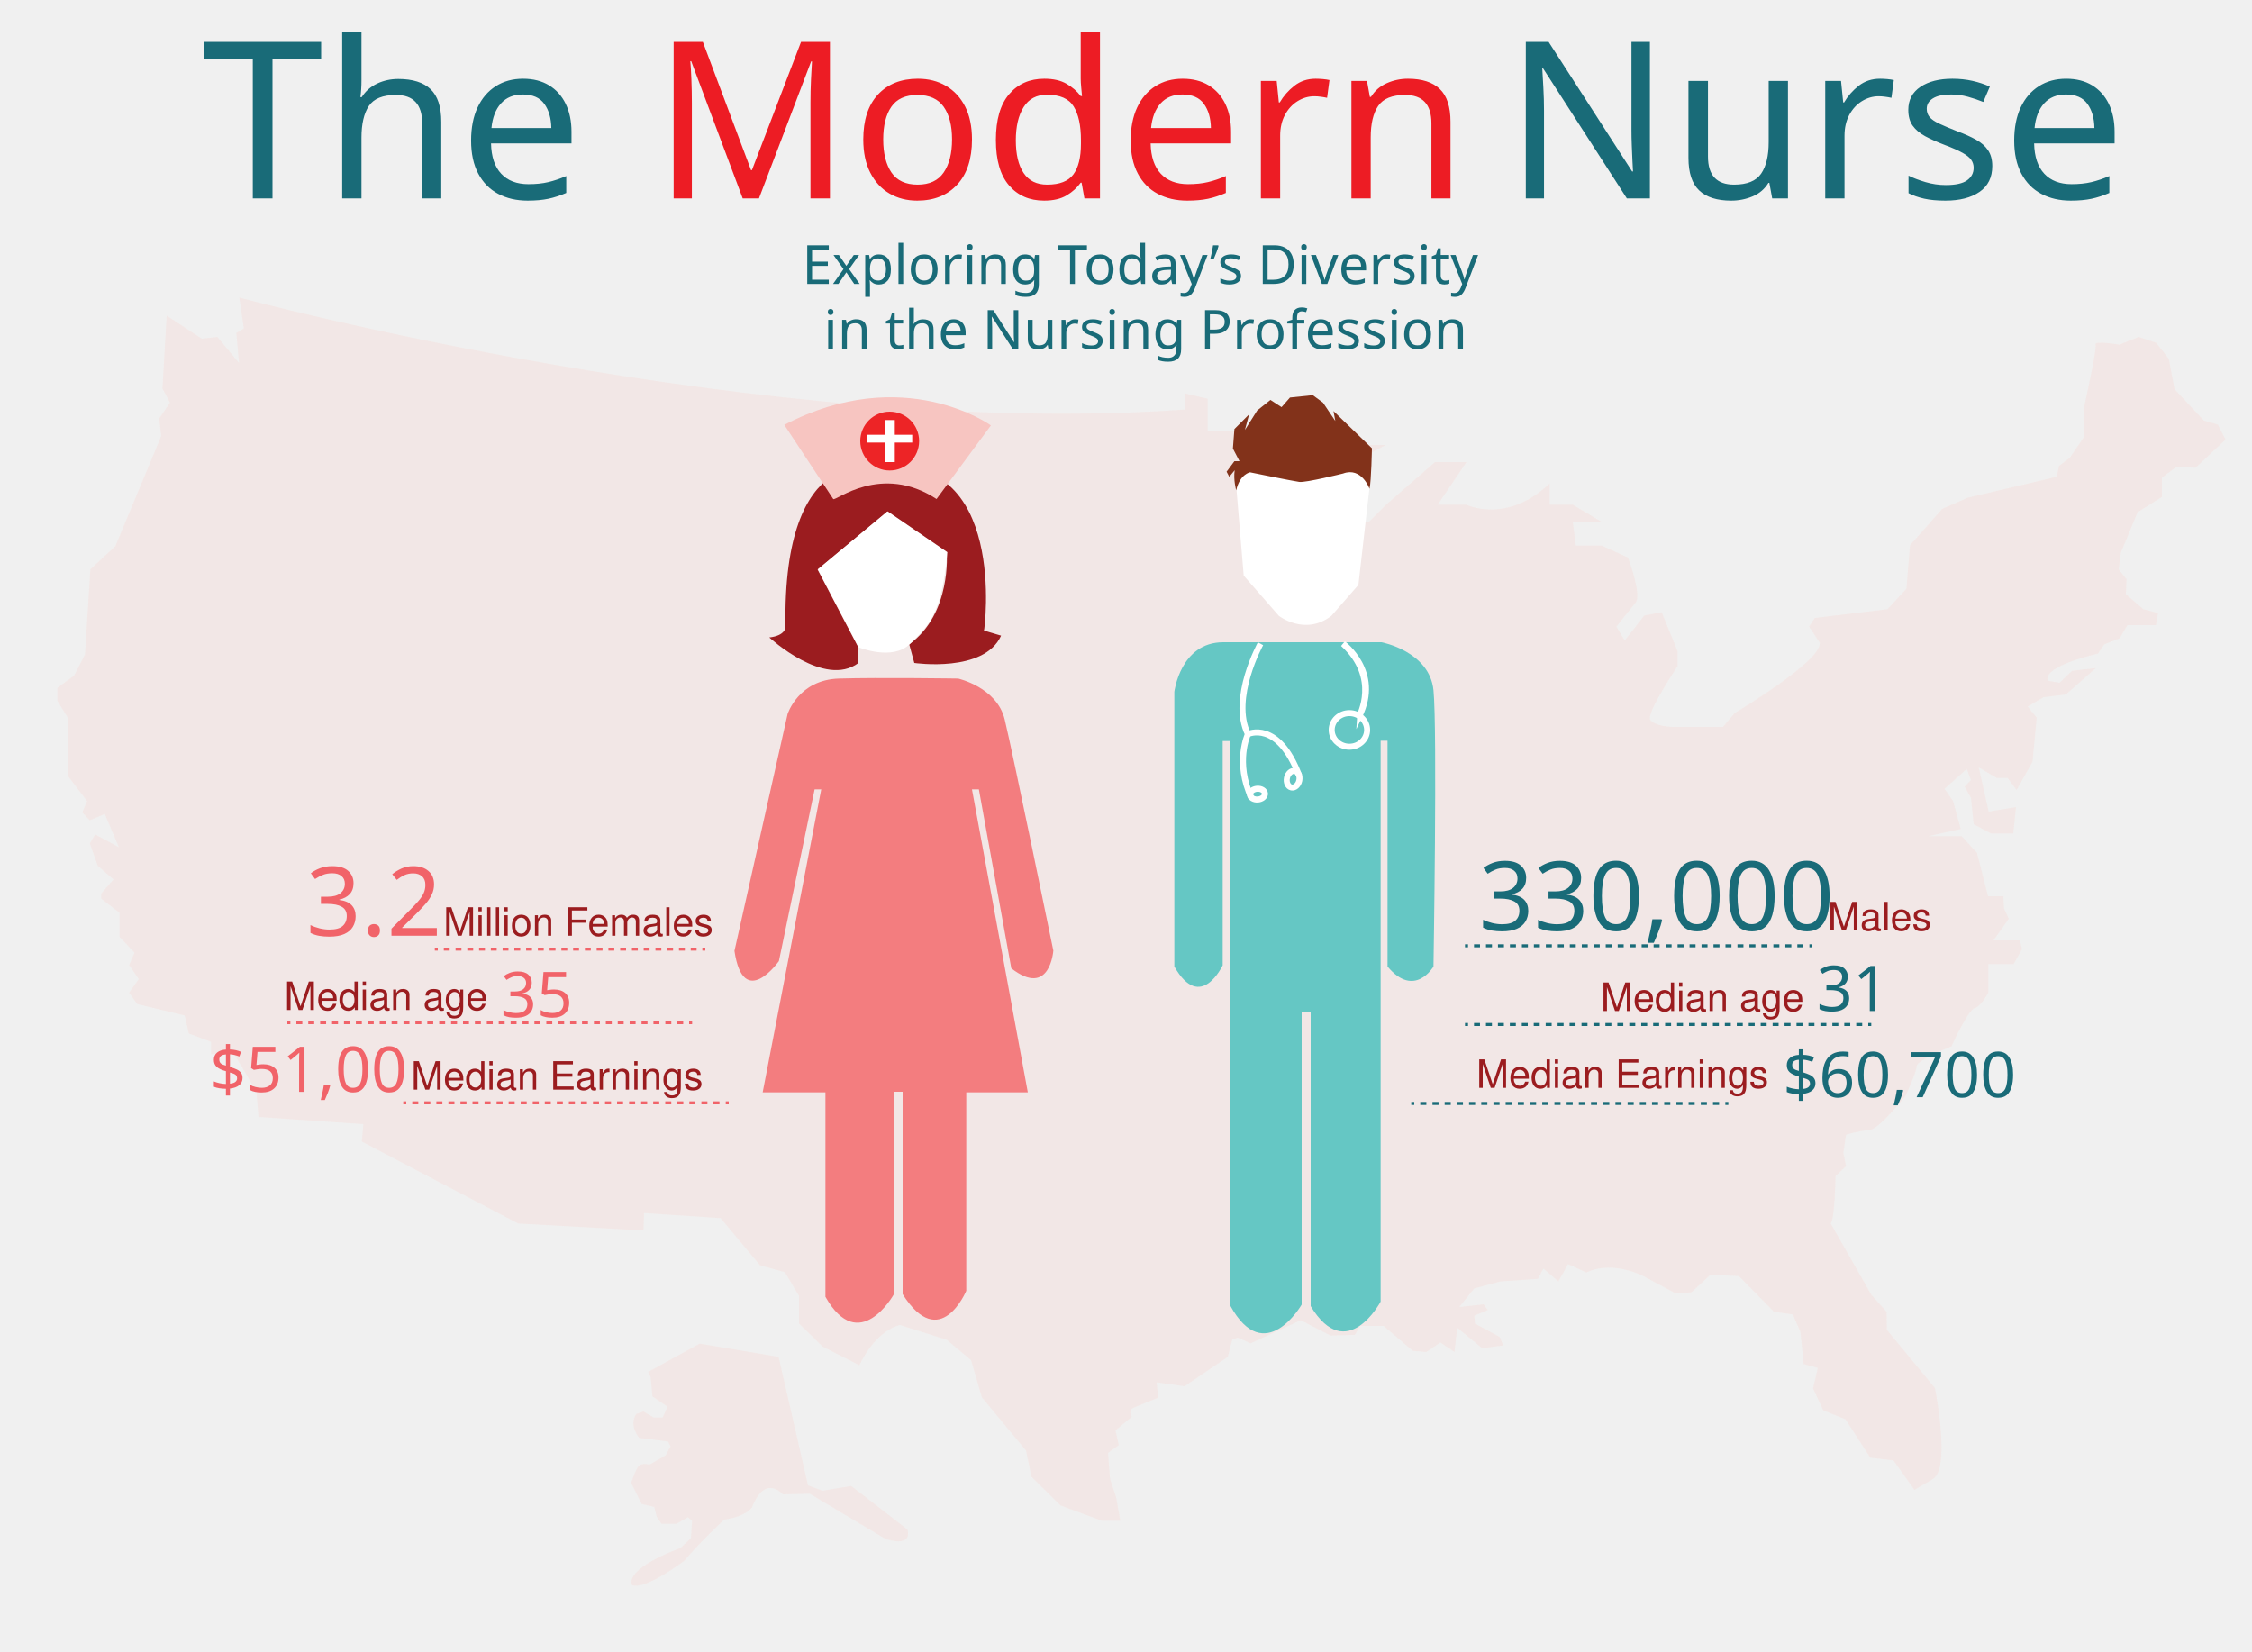
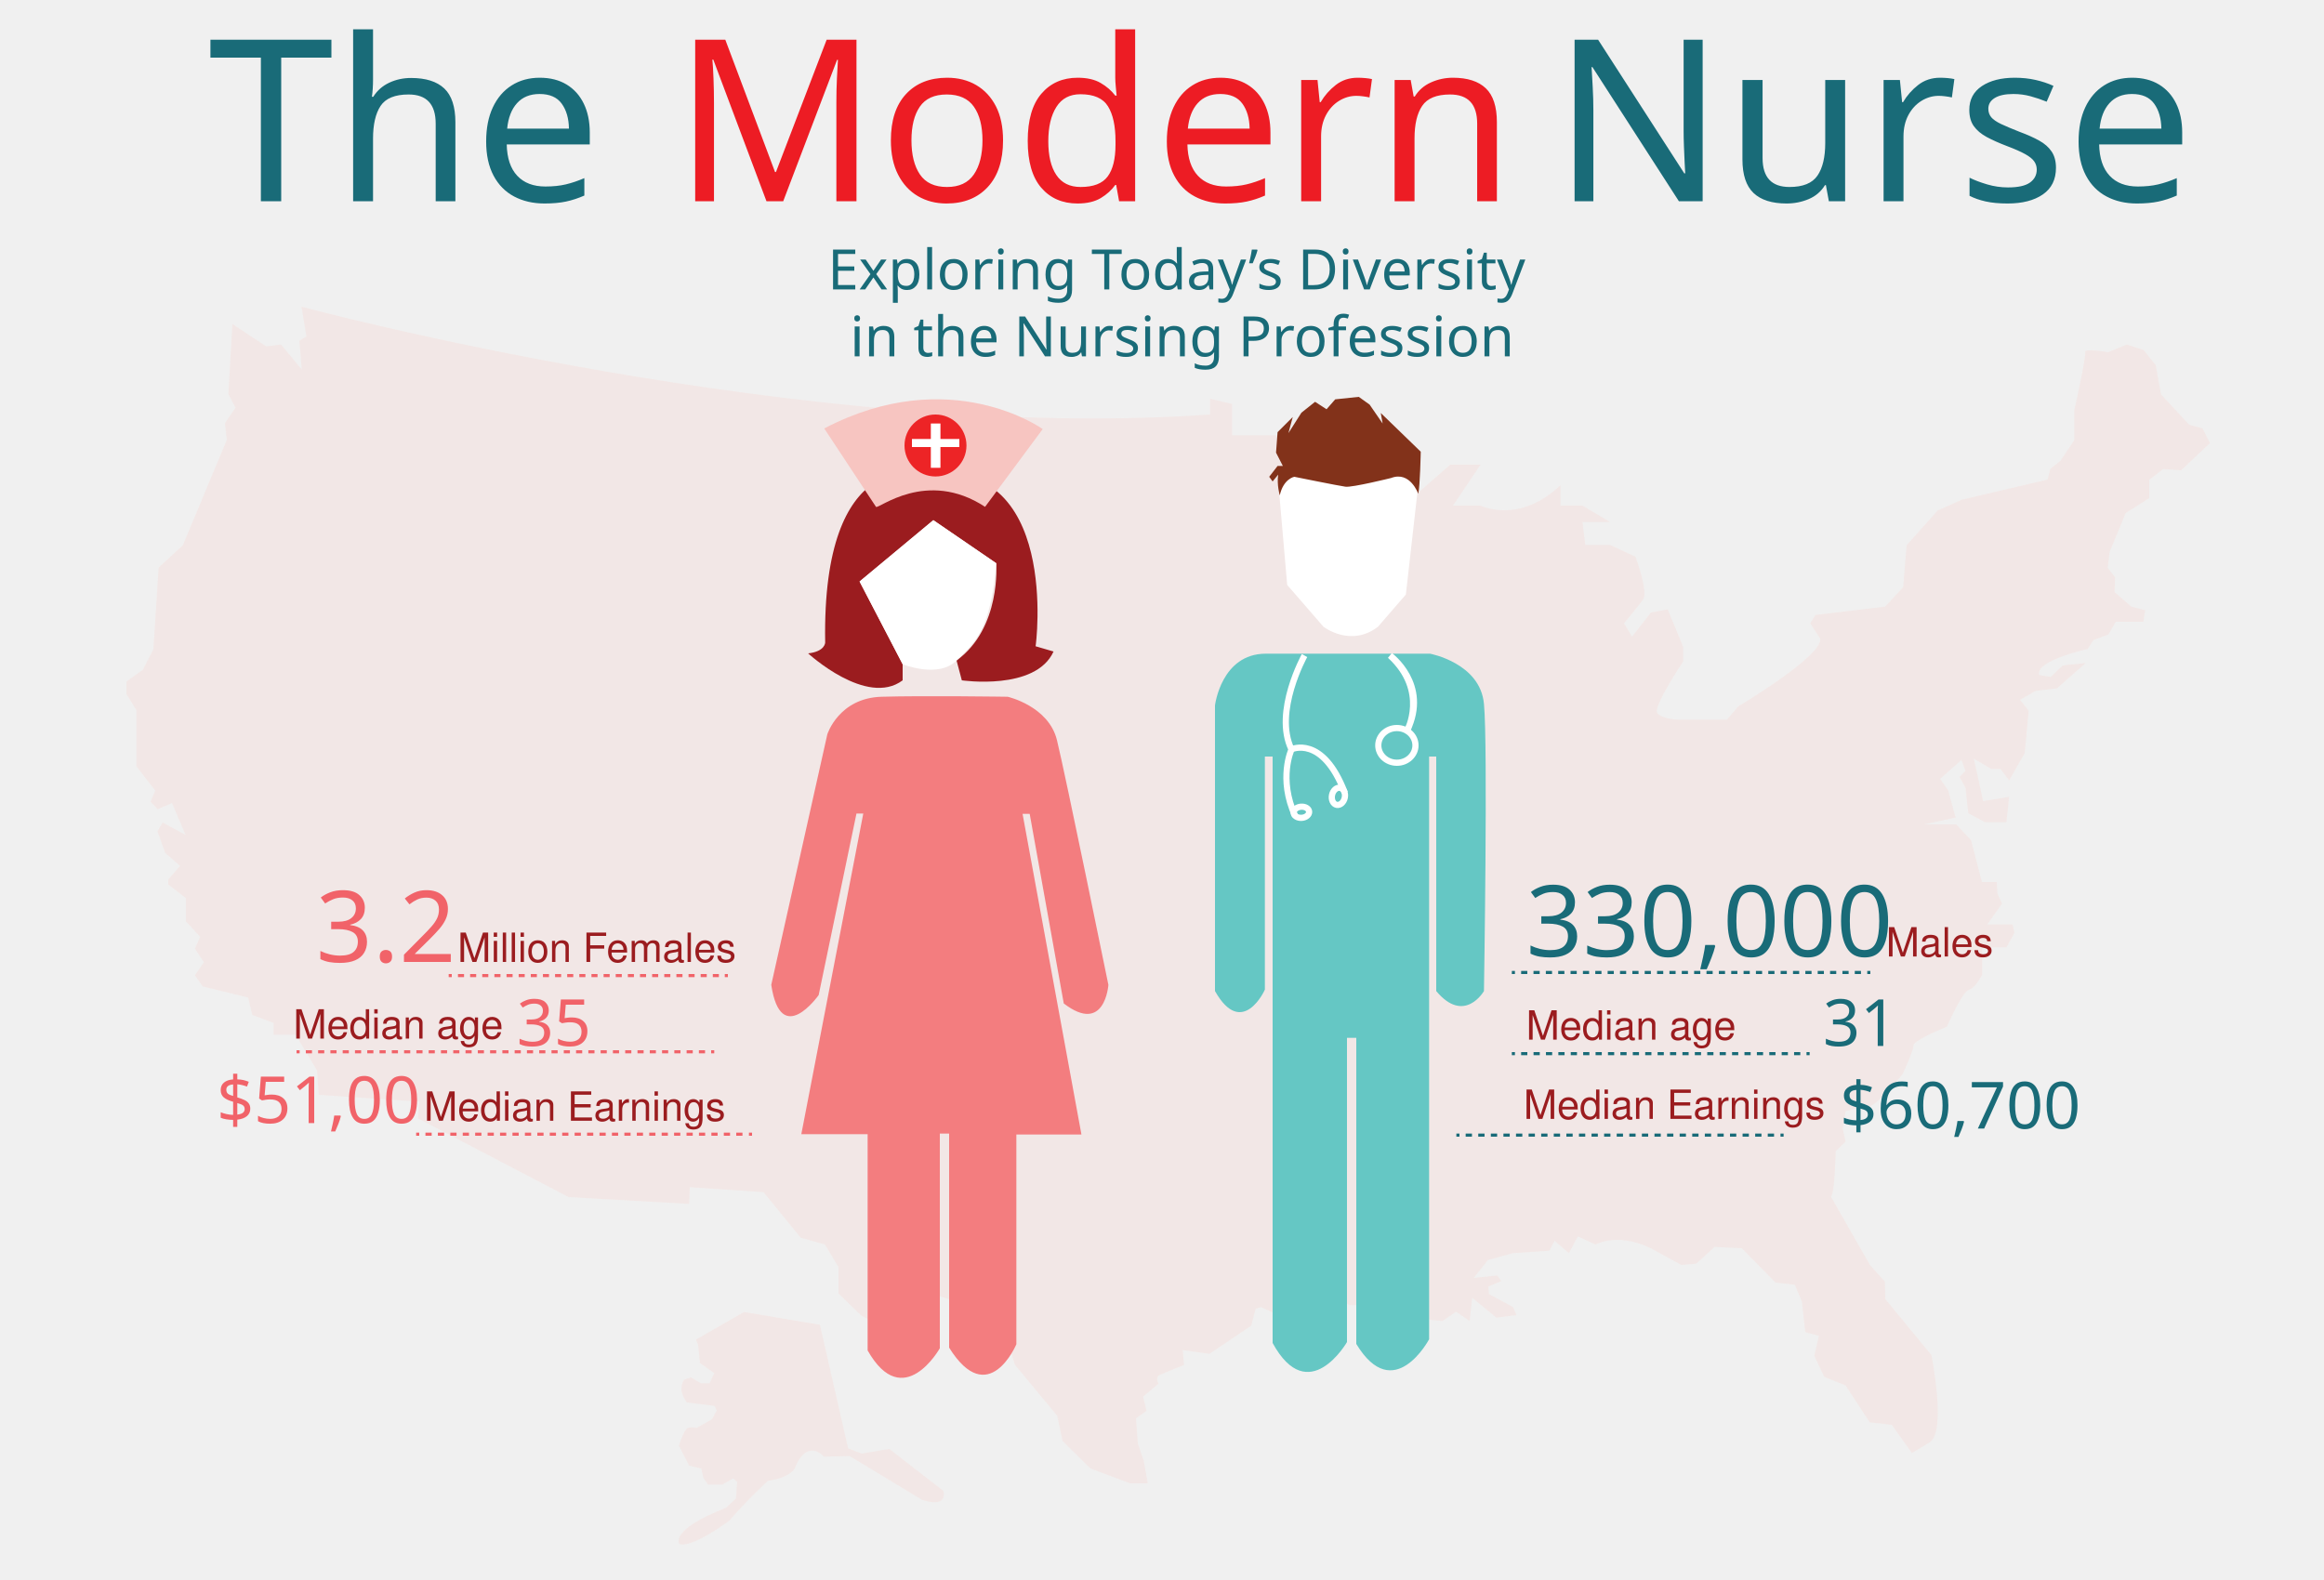
- <svg xmlns="http://www.w3.org/2000/svg" version="1.1" id="hook" x="0px" y="0px" viewBox="0 0 750 550" enable-background="new 0 0 750 550" xml:space="preserve">
+ <svg xmlns="http://www.w3.org/2000/svg" version="1.1" id="hook" x="0px" y="0px" viewBox="0 0 750 510" enable-background="new 0 0 750 510" xml:space="preserve">
  <g>
-     <path opacity="0.79" fill="#F3E5E3" d="M79.7,99.1c0,0,175.1,47.3,314.8,37.3V131l7.7,1.8v10.8H427l9.6,4.6h24.9l-10.5,5.7   c0,0-12.4,12.3-15.3,14.2c-2.9,1.8-3.8,5.7-3.8,5.7h8.6l2.9-5.7h4.8l1,5.7h6.7l5.7-5.7l16.3-14.2h10.5l-9.6,14.2h9.6   c0,0,13.4,6.6,27.7-7.1v7.1h7.7l9.6,5.7h-9.6l1,7.9h8.6l8.8,4c0,0,4.6,12.3,2.6,14.9c-2.1,2.6-6.5,8.1-6.5,8.1l2.8,4.6l6.5-8.3   l5.8-1.1l5.3,13v5c0,0-10.5,15.6-9.1,17.8s7.2,2.4,7.2,2.4h17l3.9-4.6c0,0,29.5-17.6,28.3-23.5l-3.5-5.3l1.9-2.9l24.2-2.9l6.3-6.8   l1.2-14.5l10.7-12.1l8.4-3.7l29.7-7l0.9-3.7l3.5-2.6l4.9-7.2v-10.3c0,0,4.2-18.7,3.7-20.2c-0.5-1.5,7.9,0,7.9,0l6.5-2.6l5.8,2   l4.2,5.3l1.9,10.1l9.8,10.5l4.6,1.3l2.6,5l-10,9.4l-6.3-0.4l-4.9,3.7v6.4l-8.1,5.1l-5.6,13.5l-0.7,5.5l2.6,3.3l-0.2,5l5.8,5   l4.9,1.3l-0.7,4h-9.5l-2.6,4.4l-5.1,2l-2.1,3.1c0,0-18.4,4-16.7,9l3.9,0.7l4.2-4l7.9-0.9l-10,8.8l-7.4,0.9l-5.3,3.1l3,3.7   l-1.4,14.7l-5.3,9.4l-3-4H665l-6-3.5l3.3,14.7l9.1-1.5l-0.9,8.8h-7.4l-5.8-3.1l-0.9-8.8l-2.1-3.7l2.1-2.2l-1.4-3.7l-7.4,6.6l2.8,4   l2.6,9.4l-10.9,2.4h11.2l5.1,5.5l3.7,14.5h5.1l0.2,4l1.6,3.5l-5.1,7.2h8.8l0.7,2.9l-2.8,5h-8.4v9.4c0,0-2.3,4.6-4.6,5.3   c-2.3,0.7-7.7,12.7-7.7,12.7s-11.6,4.6-11.6,6.6c0,2-3.7,9.9-3.7,9.9s-8.8,11.2-12.1,11.4c-3.3,0.2-7.7,1.5-7.7,1.5l-0.9,6.1   l0.9,4.4l-3.5,3.3c0,0-0.2,14-1.6,15.8l13.5,23.7l5.1,5.7l0.1,6l16,19.4c0,0,5.4,26.7-0.7,30.3s-6.1,3.6-6.1,3.6l-7-9.8l-7.7-0.9   l-8.3-12.8l-7.4-3l-3.4-7.3l1.6-6.8l-4.7-1.3l-1.1-10.7l-2.5-5.8l-6.3-0.9l-11.7-11.9l-9.5-0.4l-6.3,5.8l-5.2,0.4l-9.5-5.1   c0,0-10.6-6.4-20.3-1.9l-6.1-2.8l-3.2,5.8l-5-4.3l-1.8,3.4l-12.6,0.9l-8.6,2.3l-5,6.2l8.1-0.9l1.4,1.9l-4.5,1.9l0.2,2.6l8.3,4.5   l1.1,2.8l-7,0.9l-8.3-6.8l-0.9,8.1l-4.7-3.2l-4.7,3.2l-4.5-0.4l-9.7-8.3H453l-1.8,3l-8.1,0.2l-9.9-5.1l-16.7,7.7l-4.3-1.9l-1.8,0.6   l-1.5,5.8l-14.4,9.8l-9.3-1.3l0.5,5.1c0,0-6.5,2.6-8.3,3.4s-0.5,3-0.5,3l-5.4,4.5l1.1,4.9l-3.6,2.6l0.7,8.7l2,6l1.4,7.9h-6.1   l-13.8-5.1l-9.7-9.6l-1.8-8.7l-14.7-17.7l-3.6-12.4l-8.1-6.8l-15.6-4.9c0,0-7.7,1.3-13.5,13.4l-12.2-6.2l-7.9-7.7v-9.2l-4.7-7.9   l-8.3-2.3L240,405.7l-25.5-1.7l-0.2,5.8l-41.7-2.3l-52.1-27.3l0.5-5.8L86.1,372l-0.7-8.5L78,351.1h-7.7v-4.1l-7.4-2.8l-1.4-6   l-15.8-3.8l-2.7-3.8l3.2-4.5l-3.2-4.7l1.8-4.1l-5-5.3V304l-6.1-4.7v-1.7l4.1-4.7l-5.2-4.5l-2.7-7.5l1.8-3l7.9,4.3l-4.7-11.1l-5,2.1   l-2.5-2.6l1.6-3.8l-6.5-8.5v-19.4l-3.4-5.5v-4.3l5.6-4.1l3.6-7l1.8-28.4l8.3-7.7l15.3-36.7l-0.7-5.8l3.6-5.3l-2.5-4.7l1.4-24.3   l11.7,7.7l5.2-0.6l7.2,8.7l-0.9-10l2.5-1.5L79.7,99.1z" />
-     <path opacity="0.79" fill="#F3E5E3" d="M233,447.5l26.3,4.4l9.8,42.8l4.8,1.8l9.6-1.6l18.7,14.5c0,0,2.2,6-7.2,3.2l-25.3-15.1   l-9,0.2c0,0-5.8-7-10.3,4.4c0,0-2,3-9.2,4c0,0-8,7.4-13.3,13.7c0,0-12.5,9.6-17.3,8.2c0,0-4-4.8,16.1-12.5l3.4-3.2l0.4-5.8   l-1.4-1.2l-3.8,2.2h-5l-1.6-2.4l-0.8-3.2l-4.2-1l-3.5-7c0,0,1.7-5.6,3.1-6.1c1.4-0.5,3,0,3,0l5.4-3.1l1.6-3l-0.8-1.6l-9.6-1.2   c0,0-3.6-4-1-8l2.4-0.8l3.4,2h3l1.6-3.6l-5-3.4l-0.6-6.4l-0.8-1.8L233,447.5z" />
+     <path opacity="0.79" fill="#F3E5E3" d="M97.3,99c0,0,163.1,44,293.2,34.8v-5.1l7.1,1.7v10.1h23.2l8.9,4.3h23.2l-9.8,5.3   c0,0-11.6,11.5-14.3,13.2c-2.7,1.7-3.6,5.3-3.6,5.3h8l2.7-5.3h4.5l0.9,5.3h6.2l5.3-5.3L468,150h9.8l-8.9,13.2h8.9   c0,0,12.5,6.2,25.8-6.6v6.6h7.1l8.9,5.3h-8.9l0.9,7.4h8l8.2,3.8c0,0,4.3,11.5,2.4,13.9c-1.9,2.5-6.1,7.6-6.1,7.6l2.6,4.3l6.1-7.8   l5.4-1l5,12.1v4.7c0,0-9.7,14.5-8.4,16.6c1.3,2,6.7,2.2,6.7,2.2h15.8l3.7-4.3c0,0,27.5-16.4,26.4-21.9l-3.2-4.9l1.7-2.7l22.5-2.7   l5.8-6.3l1.1-13.5l10-11.2l7.8-3.5l27.7-6.5l0.9-3.5l3.2-2.5l4.5-6.7v-9.6c0,0,3.9-17.4,3.5-18.8c-0.4-1.4,7.4,0,7.4,0l6.1-2.5   l5.4,1.8l3.9,4.9l1.7,9.4l9.1,9.8l4.3,1.2l2.4,4.7l-9.3,8.8l-5.8-0.4l-4.5,3.5v5.9l-7.6,4.8l-5.2,12.6l-0.6,5.1l2.4,3.1l-0.2,4.7   l5.4,4.7l4.5,1.2l-0.6,3.7h-8.9l-2.4,4.1l-4.8,1.8l-1.9,2.9c0,0-17.1,3.7-15.6,8.4l3.7,0.6l3.9-3.7l7.4-0.8l-9.3,8.2l-6.9,0.8   l-5,2.9l2.8,3.5l-1.3,13.7l-5,8.8l-2.8-3.7h-3l-5.6-3.3l3,13.7l8.4-1.4l-0.9,8.2h-6.9l-5.4-2.9l-0.9-8.2l-1.9-3.5l1.9-2l-1.3-3.5   l-6.9,6.1l2.6,3.7l2.4,8.8l-10.2,2.2h10.4l4.8,5.1l3.5,13.5h4.8l0.2,3.7l1.5,3.3l-4.8,6.7h8.2l0.6,2.7l-2.6,4.7h-7.8v8.8   c0,0-2.2,4.3-4.3,4.9c-2.2,0.6-7.1,11.9-7.1,11.9s-10.8,4.3-10.8,6.1s-3.5,9.2-3.5,9.2s-8.2,10.4-11.3,10.6c-3,0.2-7.1,1.4-7.1,1.4   l-0.9,5.7l0.9,4.1l-3.2,3.1c0,0-0.2,13.1-1.5,14.7l12.6,22.1l4.8,5.3l0.1,5.6l14.9,18.1c0,0,5,24.8-0.6,28.2   c-5.7,3.4-5.7,3.4-5.7,3.4l-6.5-9.1l-7.1-0.8l-7.8-11.9l-6.9-2.8l-3.2-6.8l1.5-6.4l-4.4-1.2l-1.1-9.9l-2.3-5.4L573,414l-10.9-11.1   l-8.8-0.4l-5.9,5.4l-4.8,0.4l-8.8-4.8c0,0-9.9-6-18.9-1.8l-5.7-2.6l-2.9,5.4l-4.6-4l-1.7,3.2l-11.8,0.8l-8,2.2l-4.6,5.8l7.6-0.8   l1.3,1.8l-4.2,1.8l0.2,2.4l7.8,4.2l1.1,2.6l-6.5,0.8l-7.8-6.4l-0.8,7.5l-4.4-3l-4.4,3l-4.2-0.4l-9-7.7H445l-1.7,2.8l-7.6,0.2   l-9.2-4.8l-15.6,7.2l-4-1.8l-1.7,0.6l-1.4,5.4l-13.5,9.1l-8.6-1.2l0.4,4.8c0,0-6.1,2.4-7.8,3.2c-1.7,0.8-0.4,2.8-0.4,2.8l-5,4.2   l1.1,4.6l-3.4,2.4l0.6,8.1l1.9,5.6l1.3,7.3h-5.7l-12.8-4.8l-9-8.9l-1.7-8.1l-13.7-16.5l-3.4-11.5l-7.6-6.4l-14.5-4.6   c0,0-7.1,1.2-12.6,12.5l-11.4-5.8l-7.4-7.2v-8.5l-4.4-7.3l-7.8-2.2l-12-14.7l-23.8-1.6l-0.2,5.4l-38.9-2.2l-48.6-25.4l0.4-5.4   l-32.4-2.2l-0.6-7.9l-6.9-11.5h-7.1v-3.8l-6.9-2.6l-1.3-5.6l-14.7-3.6l-2.5-3.6l2.9-4.2l-2.9-4.4l1.7-3.8l-4.6-5v-7.5l-5.7-4.4   v-1.6l3.8-4.4l-4.8-4.2l-2.5-7l1.7-2.8l7.4,4l-4.4-10.3l-4.6,2l-2.3-2.4l1.5-3.6l-6.1-7.9v-18.1l-3.2-5.2v-4l5.3-3.8l3.4-6.6   l1.7-26.4l7.8-7.2L73.2,142l-0.6-5.4l3.4-5l-2.3-4.4l1.3-22.6l10.9,7.2l4.8-0.6l6.7,8.1l-0.8-9.3l2.3-1.4L97.3,99z" />
+     <path opacity="0.79" fill="#F3E5E3" d="M240.1,423.5l24.5,4.1l9.1,39.9l4.4,1.7l8.9-1.5l17.4,13.5c0,0,2,5.6-6.7,3L274.2,470   l-8.3,0.2c0,0-5.4-6.5-9.6,4.1c0,0-1.9,2.8-8.5,3.7c0,0-7.4,6.9-12.4,12.8c0,0-11.7,8.9-16.1,7.6c0,0-3.7-4.4,15-11.7l3.2-3   l0.4-5.4l-1.3-1.1l-3.5,2h-4.6l-1.5-2.2l-0.7-3l-3.9-0.9l-3.3-6.5c0,0,1.6-5.2,2.9-5.7c1.3-0.4,2.8,0,2.8,0l5-2.8l1.5-2.8l-0.7-1.5   l-8.9-1.1c0,0-3.3-3.7-0.9-7.4l2.2-0.7l3.2,1.9h2.8l1.5-3.3l-4.6-3.2l-0.6-5.9l-0.7-1.7L240.1,423.5z" />
  </g>
  <g>
-     <path fill="#F37D7F" d="M244.6,316.7l17.7-78.9c0,0,3.6-11.4,17.1-11.8c13.5-0.4,39.7,0,39.7,0s12.9,2.9,15.5,13.6   c2.6,10.7,16.2,77,16.2,77s-1.1,15.9-14,5.9L326,262.9h-2.3l18.6,100.9h-20.5v66.1c0,0-8.7,20.9-21.2,1.1v-67.4h-3v67.6   c0,0-11.5,20.5-22.7,0.7v-68.1H254l19.5-100.9h-2.2l-11.9,57.2C259.4,320.1,247.6,336.8,244.6,316.7z" />
+     <path fill="#F37D7F" d="M248.9,317.9L267,237c0,0,3.7-11.7,17.5-12.1c13.8-0.4,40.7,0,40.7,0s13.2,3,15.9,14s16.6,79,16.6,79   s-1.1,16.2-14.4,6l-11-61.2H330L349,366.2h-21v67.7c0,0-9,21.4-21.7,1.1v-69.1h-3v69.3c0,0-11.8,21-23.3,0.7v-69.8h-21.4l20-103.5   h-2.2l-12.2,58.6C264.1,321.3,252,338.5,248.9,317.9z" />
    <g>
-       <path fill="#9B1C1F" d="M292.2,155.8c0,0-31.7-9.3-30.6,53.1c0,0,0,2.8-5.4,3.4c0,0,18.4,17,29.7,8.5v-5.1l-13.6-26l23.2-19.3    l19.8,13.6c0,0,1.7,20.4-12.5,30.6l1.7,6.2c0,0,23.3,3.4,28.9-9.1l-5.7-1.7C327.9,210,335.8,149.8,292.2,155.8z" />
-       <path fill="#FFFFFF" d="M295.6,170.3l-23.2,19.3l13.6,26c0,0,11.2,4.6,17-1.1c5.8-5.8,10.7-9.4,12.5-30.6L295.6,170.3z" />
+       <path fill="#9B1C1F" d="M297.7,153c0,0-32.5-9.5-31.4,54.4c0,0,0,2.9-5.5,3.5c0,0,18.9,17.4,30.5,8.7v-5.2l-13.9-26.7l23.8-19.8    l20.3,13.9c0,0,1.7,20.9-12.8,31.4l1.7,6.4c0,0,23.8,3.5,29.6-9.3l-5.8-1.7C334.3,208.6,342.4,146.8,297.7,153z" />
+       <path fill="#FFFFFF" d="M301.2,167.9l-23.8,19.8l13.9,26.7c0,0,11.5,4.7,17.4-1.2c5.9-5.9,11-9.6,12.8-31.4L301.2,167.9z" />
    </g>
    <g>
-       <path fill="#F7C5C1" d="M261.2,141.5c0,0,15.7,23.8,16.3,24.7c0.7,0.9,15.9-12.1,34.4,0l18.1-24.5    C330.1,141.7,301,120.7,261.2,141.5z" />
+       <path fill="#F7C5C1" d="M266,138.3c0,0,16.1,24.4,16.7,25.3c0.7,0.9,16.3-12.4,35.2,0l18.6-25.1C336.5,138.5,306.7,117,266,138.3z    " />
      <g>
-         <circle fill="#ED2426" stroke="#ED2426" stroke-miterlimit="10" cx="296.3" cy="146.9" r="9.3" />
+         <circle fill="#ED2426" stroke="#ED2426" stroke-miterlimit="10" cx="301.9" cy="143.8" r="9.5" />
        <g>
-           <rect x="289.3" y="145.3" fill="#FFFFFF" stroke="#FFFFFF" stroke-miterlimit="10" width="14" height="1.6" />
-           <rect x="295.4" y="140.4" fill="#FFFFFF" stroke="#FFFFFF" stroke-miterlimit="10" width="2.1" height="13" />
+           <rect x="294.8" y="142.2" fill="#FFFFFF" stroke="#FFFFFF" stroke-miterlimit="10" width="14.3" height="1.6" />
+           <rect x="300.9" y="137.2" fill="#FFFFFF" stroke="#FFFFFF" stroke-miterlimit="10" width="2.1" height="13.3" />
        </g>
      </g>
    </g>
  </g>
-   <path fill="none" stroke="#F16369" stroke-width="1.5" stroke-miterlimit="10" d="M375.8,252" />
-   <path fill="none" stroke="#F16369" stroke-width="1.5" stroke-miterlimit="10" d="M275.1,309.2" />
+   <path fill="none" stroke="#F16369" stroke-width="1.5" stroke-miterlimit="10" d="M375.8,250.9" />
+   <path fill="none" stroke="#F16369" stroke-width="1.5" stroke-miterlimit="10" d="M275.1,308" />
  <g>
    <g>
      <g>
-         <line fill="none" stroke="#F16369" stroke-miterlimit="10" x1="144.8" y1="316.1" x2="145.8" y2="316.1" />
-         <line fill="none" stroke="#F16369" stroke-miterlimit="10" stroke-dasharray="1.958,1.958" x1="147.8" y1="316.1" x2="232.9" y2="316.1" />
-         <line fill="none" stroke="#F16369" stroke-miterlimit="10" x1="233.9" y1="316.1" x2="234.9" y2="316.1" />
+         <line fill="none" stroke="#F16369" stroke-miterlimit="10" x1="144.8" y1="314.9" x2="145.8" y2="314.9" />
+         <line fill="none" stroke="#F16369" stroke-miterlimit="10" stroke-dasharray="1.958,1.958" x1="147.8" y1="314.9" x2="232.9" y2="314.9" />
+         <line fill="none" stroke="#F16369" stroke-miterlimit="10" x1="233.9" y1="314.9" x2="234.9" y2="314.9" />
      </g>
    </g>
    <g>
      <g>
-         <line fill="none" stroke="#F16369" stroke-miterlimit="10" x1="95.7" y1="340.6" x2="96.7" y2="340.6" />
-         <line fill="none" stroke="#F16369" stroke-miterlimit="10" stroke-dasharray="1.982,1.982" x1="98.7" y1="340.6" x2="228.5" y2="340.6" />
-         <line fill="none" stroke="#F16369" stroke-miterlimit="10" x1="229.5" y1="340.6" x2="230.5" y2="340.6" />
+         <line fill="none" stroke="#F16369" stroke-miterlimit="10" x1="95.7" y1="339.5" x2="96.7" y2="339.5" />
+         <line fill="none" stroke="#F16369" stroke-miterlimit="10" stroke-dasharray="1.982,1.982" x1="98.7" y1="339.5" x2="228.5" y2="339.5" />
+         <line fill="none" stroke="#F16369" stroke-miterlimit="10" x1="229.5" y1="339.5" x2="230.5" y2="339.5" />
      </g>
    </g>
    <g>
      <g>
-         <line fill="none" stroke="#F16369" stroke-miterlimit="10" x1="134.3" y1="367.3" x2="135.3" y2="367.3" />
-         <line fill="none" stroke="#F16369" stroke-miterlimit="10" stroke-dasharray="2.006,2.006" x1="137.3" y1="367.3" x2="240.7" y2="367.3" />
-         <line fill="none" stroke="#F16369" stroke-miterlimit="10" x1="241.7" y1="367.3" x2="242.7" y2="367.3" />
+         <line fill="none" stroke="#F16369" stroke-miterlimit="10" x1="134.3" y1="366.1" x2="135.3" y2="366.1" />
+         <line fill="none" stroke="#F16369" stroke-miterlimit="10" stroke-dasharray="2.006,2.006" x1="137.3" y1="366.1" x2="240.7" y2="366.1" />
+         <line fill="none" stroke="#F16369" stroke-miterlimit="10" x1="241.7" y1="366.1" x2="242.7" y2="366.1" />
      </g>
    </g>
-     <text transform="matrix(1 0 0 1 166.7397 338.7455)" fill="#F16369" font-family="'Helvetica-Bold'" font-size="21px">35</text>
-     <text transform="matrix(1 0 0 1 66.2275 363.6487)">
+     <text transform="matrix(1 0 0 1 166.7397 337.6104)" fill="#F16369" font-family="'Helvetica-Bold'" font-size="21px">35</text>
+     <text transform="matrix(1 0 0 1 66.2275 362.5135)">
      <tspan x="0" y="0" fill="#9B1C1F" font-family="'Helvetica-Bold'" font-size="13.326px"> </tspan>
      <tspan x="3.7" y="0" fill="#F16369" font-family="'Helvetica-Bold'" font-size="21px">$51,00</tspan>
    </text>
-     <text transform="matrix(1 0 0 1 101.9582 311.6395)">
+     <text transform="matrix(1 0 0 1 101.9582 310.5044)">
      <tspan x="0" y="0" fill="#F16369" font-family="'Helvetica-Bold'" font-size="32px">3.2 </tspan>
      <tspan x="53.4" y="0" fill="#9B1C1F" font-family="'MyriadPro-Semibold'" font-size="13.326px"> </tspan>
    </text>
-     <text transform="matrix(1 0 0 1 143.8457 311.6393)">
+     <text transform="matrix(1 0 0 1 143.8457 310.5042)">
      <tspan x="0" y="0" fill="#9B1C1F" font-family="'StoneInformalStd-Semibold'" font-size="13.326px"> </tspan>
      <tspan x="3.8" y="0" fill="#9B1C1F" font-family="'Helvetica'" font-size="13px">Million Females</tspan>
    </text>
-     <text transform="matrix(1 0 0 1 94.6379 336.3765)" fill="#9B1C1F" font-family="'Helvetica'" font-size="13px">Median age</text>
-     <text transform="matrix(1 0 0 1 136.8354 362.905)" fill="#9B1C1F" font-family="'Helvetica'" font-size="13px">Median Earnings</text>
+     <text transform="matrix(1 0 0 1 94.6379 335.2413)" fill="#9B1C1F" font-family="'Helvetica'" font-size="13px">Median age</text>
+     <text transform="matrix(1 0 0 1 136.8354 361.7699)" fill="#9B1C1F" font-family="'Helvetica'" font-size="13px">Median Earnings</text>
  </g>
  <g>
    <g>
-       <g>
-         <line fill="none" stroke="#196B78" stroke-miterlimit="10" x1="487.9" y1="341.2" x2="488.9" y2="341.2" />
-         <line fill="none" stroke="#196B78" stroke-miterlimit="10" stroke-dasharray="1.989,1.989" x1="490.9" y1="341.2" x2="621.2" y2="341.2" />
-         <line fill="none" stroke="#196B78" stroke-miterlimit="10" x1="622.2" y1="341.2" x2="623.2" y2="341.2" />
-       </g>
+       <line fill="none" stroke="#196B78" stroke-miterlimit="10" x1="487.9" y1="340.1" x2="488.9" y2="340.1" />
+       <line fill="none" stroke="#196B78" stroke-miterlimit="10" stroke-dasharray="2.002,2.002" x1="490.9" y1="340.1" x2="582" y2="340.1" />
+       <line fill="none" stroke="#196B78" stroke-miterlimit="10" x1="583" y1="340.1" x2="584" y2="340.1" />
    </g>
-     <g>
-       <g>
-         <line fill="none" stroke="#196B78" stroke-miterlimit="10" x1="470" y1="367.5" x2="471" y2="367.5" />
-         <line fill="none" stroke="#196B78" stroke-miterlimit="10" stroke-dasharray="2.031,2.031" x1="473" y1="367.5" x2="573.6" y2="367.5" />
-         <line fill="none" stroke="#196B78" stroke-miterlimit="10" x1="574.6" y1="367.5" x2="575.6" y2="367.5" />
-       </g>
-     </g>
-     <text transform="matrix(1 0 0 1 491.6747 362.3034)" fill="#9B1C1F" font-family="'Helvetica'" font-size="13px">Median Earnings</text>
-     <text transform="matrix(1 0 0 1 533.0487 336.7107)">
-       <tspan x="0" y="0" fill="#9B1C1F" font-family="'Helvetica'" font-size="13px">Median age</tspan>
-       <tspan x="67.9" y="0" fill="#9B1C1F" font-family="'MyriadPro-Semibold'" font-size="13.326px"> </tspan>
-     </text>
-     <g>
-       <g>
-         <line fill="none" stroke="#196B78" stroke-miterlimit="10" x1="487.9" y1="315" x2="488.9" y2="315" />
-         <line fill="none" stroke="#196B78" stroke-miterlimit="10" stroke-dasharray="1.994,1.994" x1="490.9" y1="315" x2="601.6" y2="315" />
-         <line fill="none" stroke="#196B78" stroke-miterlimit="10" x1="602.6" y1="315" x2="603.6" y2="315" />
-       </g>
-     </g>
-     <text transform="matrix(1 0 0 1 605.0338 336.7108)" fill="#196B78" font-family="'Helvetica-Bold'" font-size="21px">31</text>
-     <text transform="matrix(1 0 0 1 588.307 365.4179)" fill="#196B78" font-family="'Helvetica-Bold'" font-size="21px"> $60,700</text>
-     <text transform="matrix(1 0 0 1 492.4896 309.8709)">
-       <tspan x="0" y="0" fill="#196B78" font-family="'Helvetica-Bold'" font-size="32px">330,000</tspan>
-       <tspan x="115.7" y="0" fill="#9B1C1F" font-family="'MyriadPro-Semibold'" font-size="21px"> </tspan>
-     </text>
-     <text transform="matrix(1 0 0 1 608.6344 309.8706)" fill="#9B1C1F" font-family="'Helvetica'" font-size="13px">Males</text>
  </g>
  <g>
    <g>
-       <path fill="#FFFFFF" d="M411.7,161.9l2.5,29.8l11.7,13.4c0,0,8.7,6.8,17.5,0l9-10.3l3.8-33.3c0,0-0.4-11.1-17.2-12.1    C422.1,148.3,412.8,150.6,411.7,161.9z" />
-       <path fill="#82321A" d="M408.5,157.1l2.6-3.5h1.7l-2.2-4.2l0.5-6.5l4.9-4.9l-1.4,5.2l4.1-6.5l4.4-3.5l3.7,2.4l2.8-3.2l7.6-0.8    l3.4,2.5l4.1,6.1l-0.6-3.3l12.8,12.4c0,0-0.2,10.8-0.8,13.5c0,0-2.6-7.4-8.8-5.1c0,0-12.4,3.1-14.6,2.8    c-2.2-0.3-16.4-3.2-16.4-3.2s-3.4,0.6-4.6,6c0,0-1-3.5-0.5-6.7l-1.8,2.2L408.5,157.1z" />
+       <line fill="none" stroke="#196B78" stroke-miterlimit="10" x1="470" y1="366.4" x2="471" y2="366.4" />
+       <line fill="none" stroke="#196B78" stroke-miterlimit="10" stroke-dasharray="2.031,2.031" x1="473" y1="366.4" x2="573.6" y2="366.4" />
+       <line fill="none" stroke="#196B78" stroke-miterlimit="10" x1="574.6" y1="366.4" x2="575.6" y2="366.4" />
+     </g>
+   </g>
+   <text transform="matrix(1 0 0 1 491.6747 361.1683)" fill="#9B1C1F" font-family="'Helvetica'" font-size="13px">Median Earnings</text>
+   <text transform="matrix(1 0 0 1 492.4895 335.5756)">
+     <tspan x="0" y="0" fill="#9B1C1F" font-family="'Helvetica'" font-size="13px">Median age</tspan>
+     <tspan x="67.9" y="0" fill="#9B1C1F" font-family="'MyriadPro-Semibold'" font-size="13.326px"> </tspan>
+   </text>
+   <g>
+     <g>
+       <line fill="none" stroke="#196B78" stroke-miterlimit="10" x1="487.9" y1="313.9" x2="488.9" y2="313.9" />
+       <line fill="none" stroke="#196B78" stroke-miterlimit="10" stroke-dasharray="1.994,1.994" x1="490.9" y1="313.9" x2="601.6" y2="313.9" />
+       <line fill="none" stroke="#196B78" stroke-miterlimit="10" x1="602.6" y1="313.9" x2="603.6" y2="313.9" />
+     </g>
+   </g>
+   <text transform="matrix(1 0 0 1 588.3071 337.6103)" fill="#196B78" font-family="'Helvetica-Bold'" font-size="21px">31</text>
+   <text transform="matrix(1 0 0 1 588.307 364.2828)" fill="#196B78" font-family="'Helvetica-Bold'" font-size="21px"> $60,700</text>
+   <text transform="matrix(1 0 0 1 492.4896 308.7358)">
+     <tspan x="0" y="0" fill="#196B78" font-family="'Helvetica-Bold'" font-size="32px">330,000</tspan>
+     <tspan x="115.7" y="0" fill="#9B1C1F" font-family="'MyriadPro-Semibold'" font-size="21px"> </tspan>
+   </text>
+   <text transform="matrix(1 0 0 1 608.6344 308.7355)" fill="#9B1C1F" font-family="'Helvetica'" font-size="13px">Males</text>
+   <g>
+     <g>
+       <path fill="#FFFFFF" d="M412.8,158.8l2.6,30l11.7,13.5c0,0,8.8,6.8,17.6,0l9-10.4l3.8-33.6c0,0-0.4-11.2-17.3-12.2    C423.3,145.1,413.9,147.4,412.8,158.8z" />
+       <path fill="#82321A" d="M409.6,153.9l2.7-3.5h1.7l-2.2-4.3l0.5-6.6l4.9-4.9l-1.4,5.2l4.2-6.6l4.4-3.5l3.7,2.4l2.8-3.2l7.6-0.8    l3.5,2.5l4.2,6.1l-0.6-3.4l12.9,12.5c0,0-0.2,10.9-0.8,13.6c0,0-2.6-7.5-8.8-5.1c0,0-12.5,3.1-14.7,2.8s-16.5-3.2-16.5-3.2    s-3.5,0.6-4.7,6c0,0-1-3.5-0.5-6.7l-1.8,2.2L409.6,153.9z" />
    </g>
    <g>
-       <path fill="#65C7C4" d="M391.1,321.9v-91.5c0,0,2-16.5,16.3-16.5c14.3,0,52.7,0,52.7,0s16,3,17.3,16c1.3,13,0,92,0,92    s-6.3,10.8-15.3,0v-75.2h-2.3v186.8c0,0-11.3,21.3-23.3,1.5v-98h-3v97.5c0,0-12.3,21.3-23.8,0.3v-188h-2.5l0,74.7    C407.2,321.4,399.9,337.4,391.1,321.9z" />
+       <path fill="#65C7C4" d="M392.1,319.9v-92.2c0,0,2-16.7,16.4-16.7c14.4,0,53,0,53,0s16.2,3,17.4,16.2c1.3,13.1,0,92.7,0,92.7    s-6.3,10.9-15.4,0v-75.7h-2.3v188.1c0,0-11.4,21.5-23.5,1.5V335h-3v98.2c0,0-12.4,21.5-24,0.3V244.2h-2.5l0,75.2    C408.3,319.4,400.9,335.5,392.1,319.9z" />
      <g>
-         <path fill="none" stroke="#FFFFFF" stroke-width="2" stroke-miterlimit="10" d="M447.3,214.4c0,0,12.6,9.3,5.4,24.1     C452.7,238.4,459.7,225.8,447.3,214.4z" />
-         <ellipse fill="none" stroke="#FFFFFF" stroke-width="2" stroke-miterlimit="10" cx="449.4" cy="243.1" rx="5.9" ry="5.6" />
+         <path fill="none" stroke="#FFFFFF" stroke-width="2" stroke-miterlimit="10" d="M448.6,211.6c0,0,12.7,9.3,5.5,24.2     C454.1,235.9,461.1,223.1,448.6,211.6z" />
+         <ellipse fill="none" stroke="#FFFFFF" stroke-width="2" stroke-miterlimit="10" cx="450.8" cy="240.6" rx="6" ry="5.6" />
      </g>
      <g>
-         <path fill="none" stroke="#FFFFFF" stroke-width="2" stroke-miterlimit="10" d="M419.8,214.4c0,0-10,18.1-4.2,30.1     c0,0-4.4,9.4,1.2,21.3" />
-         <path fill="none" stroke="#FFFFFF" stroke-width="2" stroke-miterlimit="10" d="M415.6,244.5c0,0,10-4.9,17.1,13.9" />
-         <ellipse transform="matrix(0.2022 -0.9794 0.9794 0.2022 89.4305 628.7803)" fill="none" stroke="#FFFFFF" stroke-width="2" stroke-miterlimit="10" cx="430.6" cy="259.5" rx="2.8" ry="2.1" />
-         <ellipse transform="matrix(0.9967 -8.073521e-02 8.073521e-02 0.9967 -19.991 34.6751)" fill="none" stroke="#FFFFFF" stroke-width="2" stroke-miterlimit="10" cx="418.8" cy="264.5" rx="2.5" ry="1.8" />
+         <path fill="none" stroke="#FFFFFF" stroke-width="2" stroke-miterlimit="10" d="M421,211.6c0,0-10.1,18.2-4.2,30.3     c0,0-4.4,9.4,1.2,21.5" />
+         <path fill="none" stroke="#FFFFFF" stroke-width="2" stroke-miterlimit="10" d="M416.7,241.9c0,0,10.1-4.9,17.3,14" />
+         <ellipse transform="matrix(0.2022 -0.9794 0.9794 0.2022 92.7934 628.0645)" fill="none" stroke="#FFFFFF" stroke-width="2" stroke-miterlimit="10" cx="431.9" cy="257.1" rx="2.8" ry="2.1" />
+         <ellipse transform="matrix(0.9967 -8.073521e-02 8.073521e-02 0.9967 -19.7947 34.7607)" fill="none" stroke="#FFFFFF" stroke-width="2" stroke-miterlimit="10" cx="420" cy="262.2" rx="2.5" ry="1.8" />
      </g>
    </g>
  </g>
-   <text transform="matrix(1 0 0 1 67.1738 66.0852)">
+   <text transform="matrix(1 0 0 1 67.1738 64.9501)">
    <tspan x="0" y="0" fill="#196B78" font-family="'Helvetica-Bold'" font-size="73px">The </tspan>
    <tspan x="150.1" y="0" fill="#ED1C24" font-family="'Helvetica-Bold'" font-size="73px">Modern </tspan>
    <tspan x="433.9" y="0" fill="#196B78" font-family="'Helvetica-Bold'" font-size="73px">Nurse</tspan>
  </text>
-   <rect x="201.6" y="81.3" fill="none" width="341" height="44" />
-   <text transform="matrix(1 0 0 1 267.092 94.5569)">
+   <rect x="201.6" y="80.2" fill="none" width="341" height="44" />
+   <text transform="matrix(1 0 0 1 267.092 93.4217)">
    <tspan x="0" y="0" fill="#196B78" font-family="'StoneInformalStd-MediumItal'" font-size="18px">Exploring Today’s Diversity </tspan>
    <tspan x="7.2" y="21.6" fill="#196B78" font-family="'StoneInformalStd-MediumItal'" font-size="18px">in the Nursing Profession</tspan>
  </text>
</svg>
